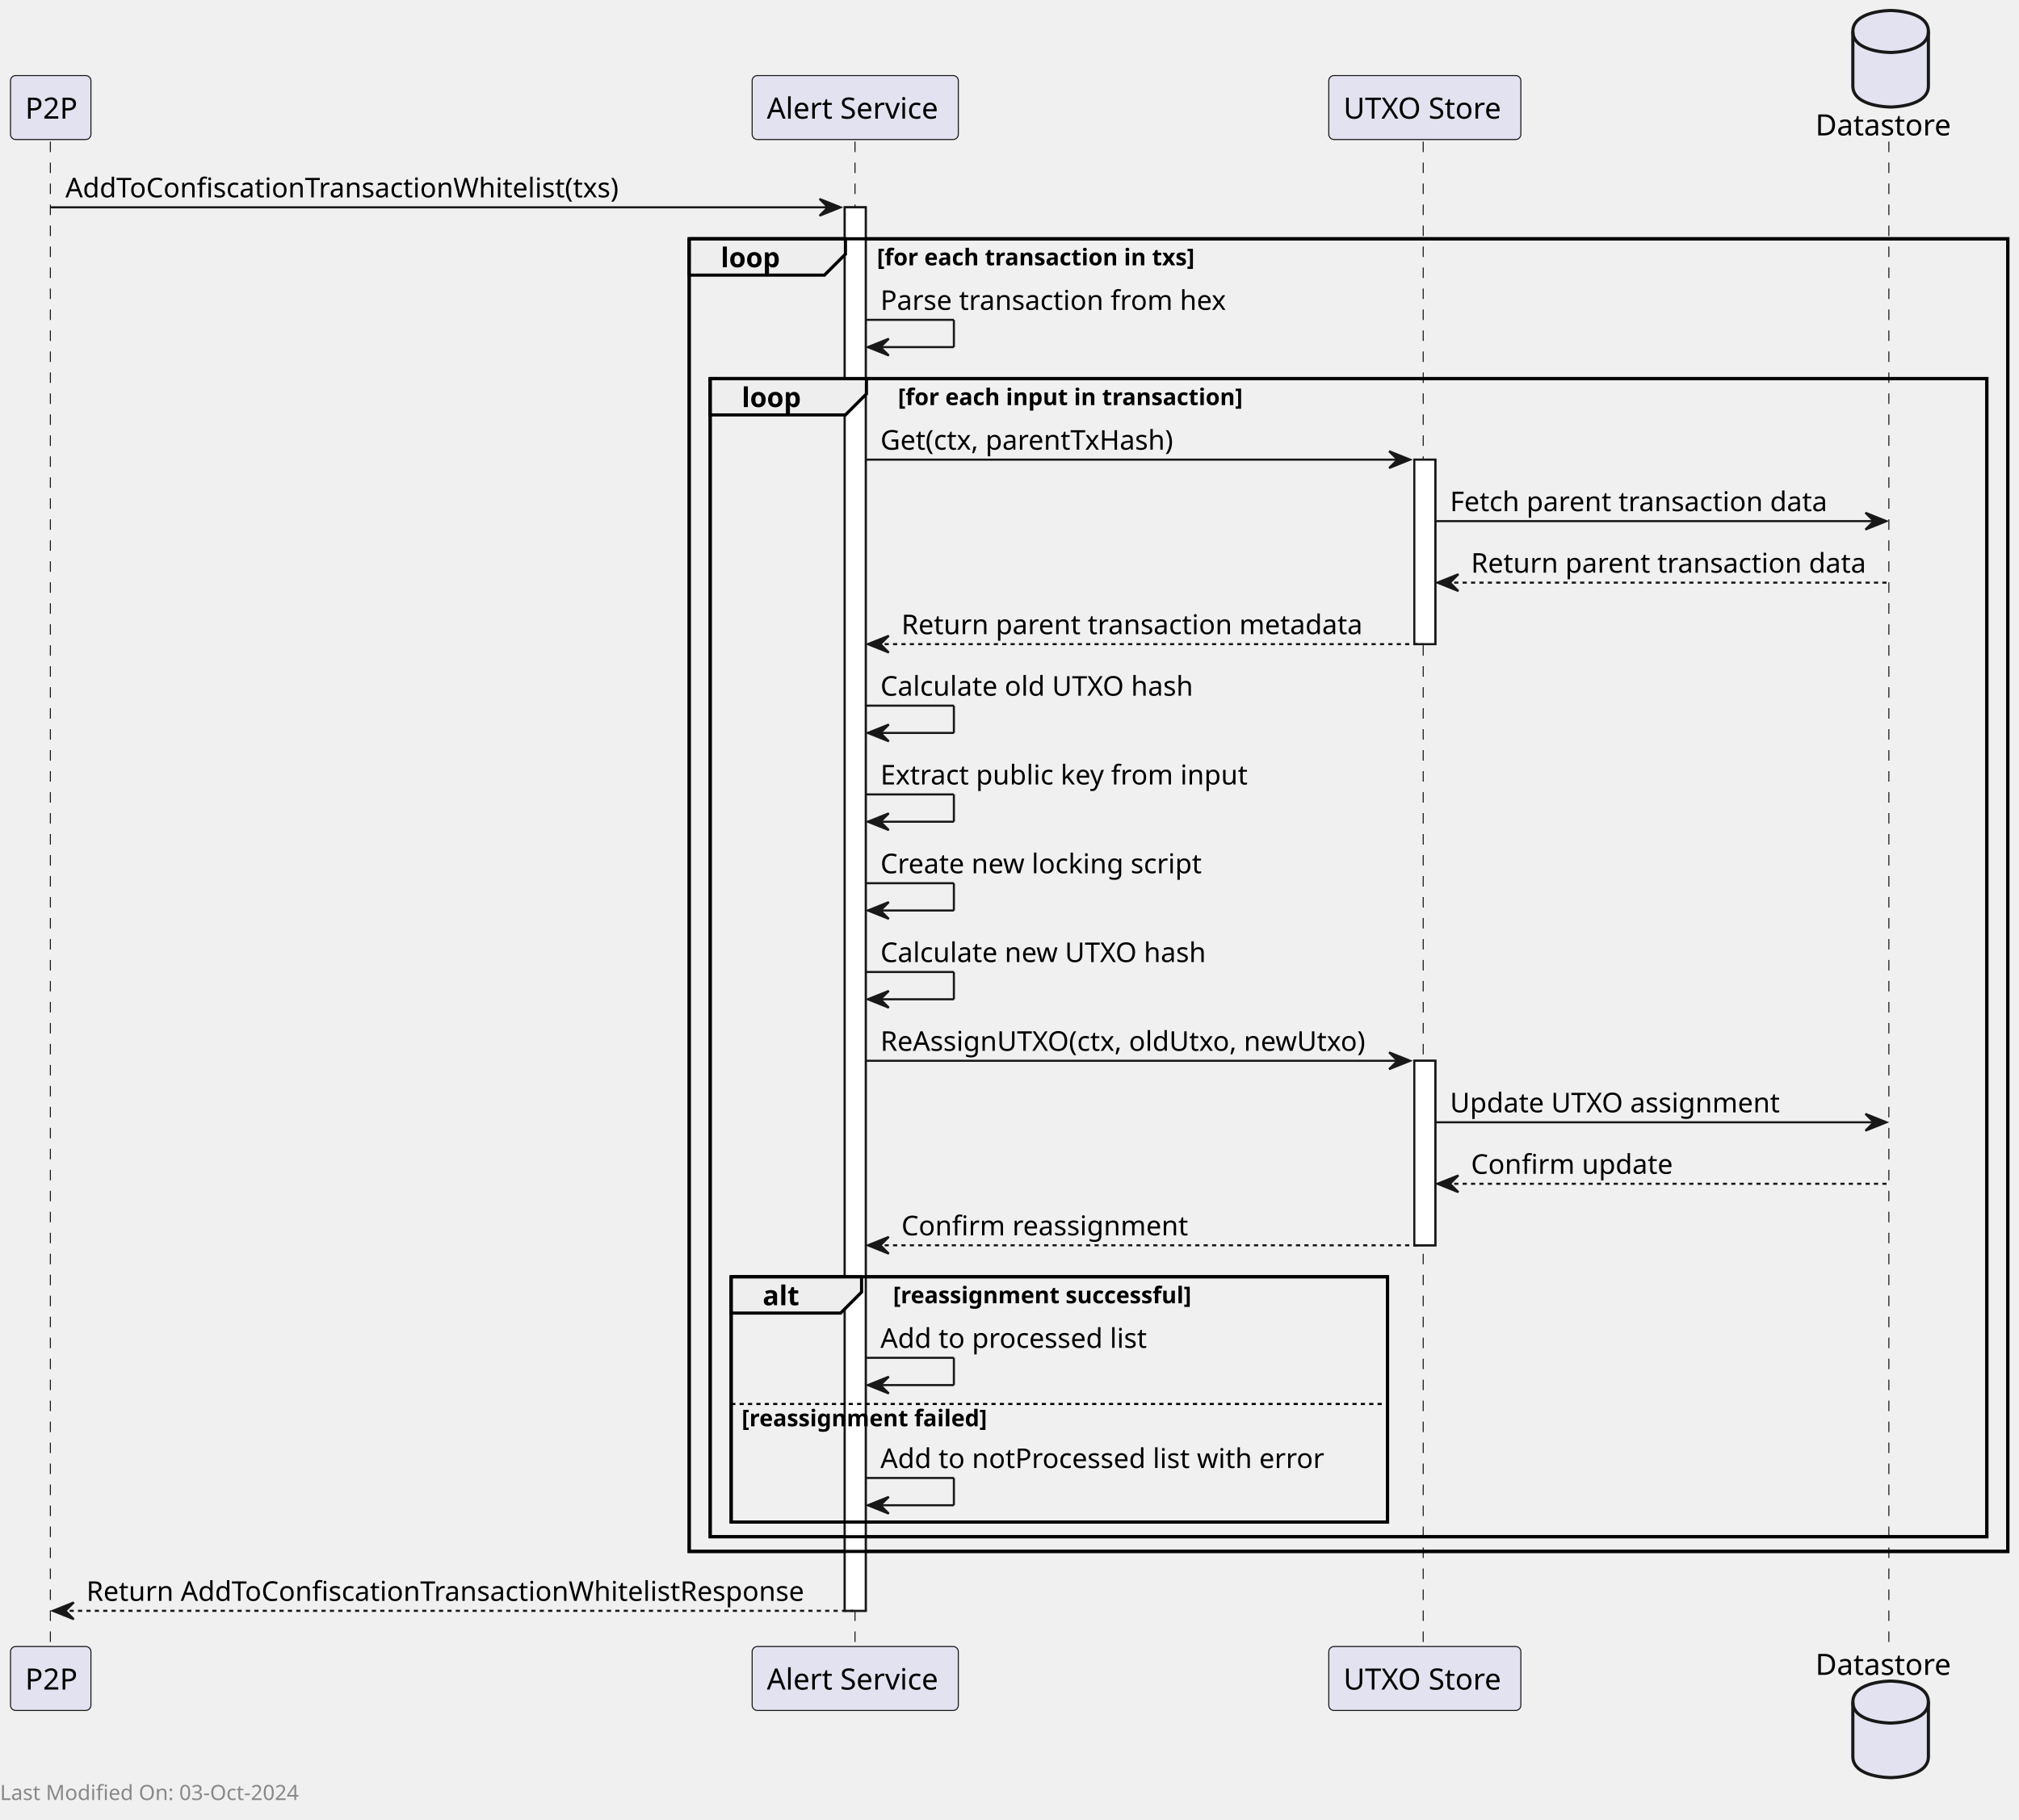
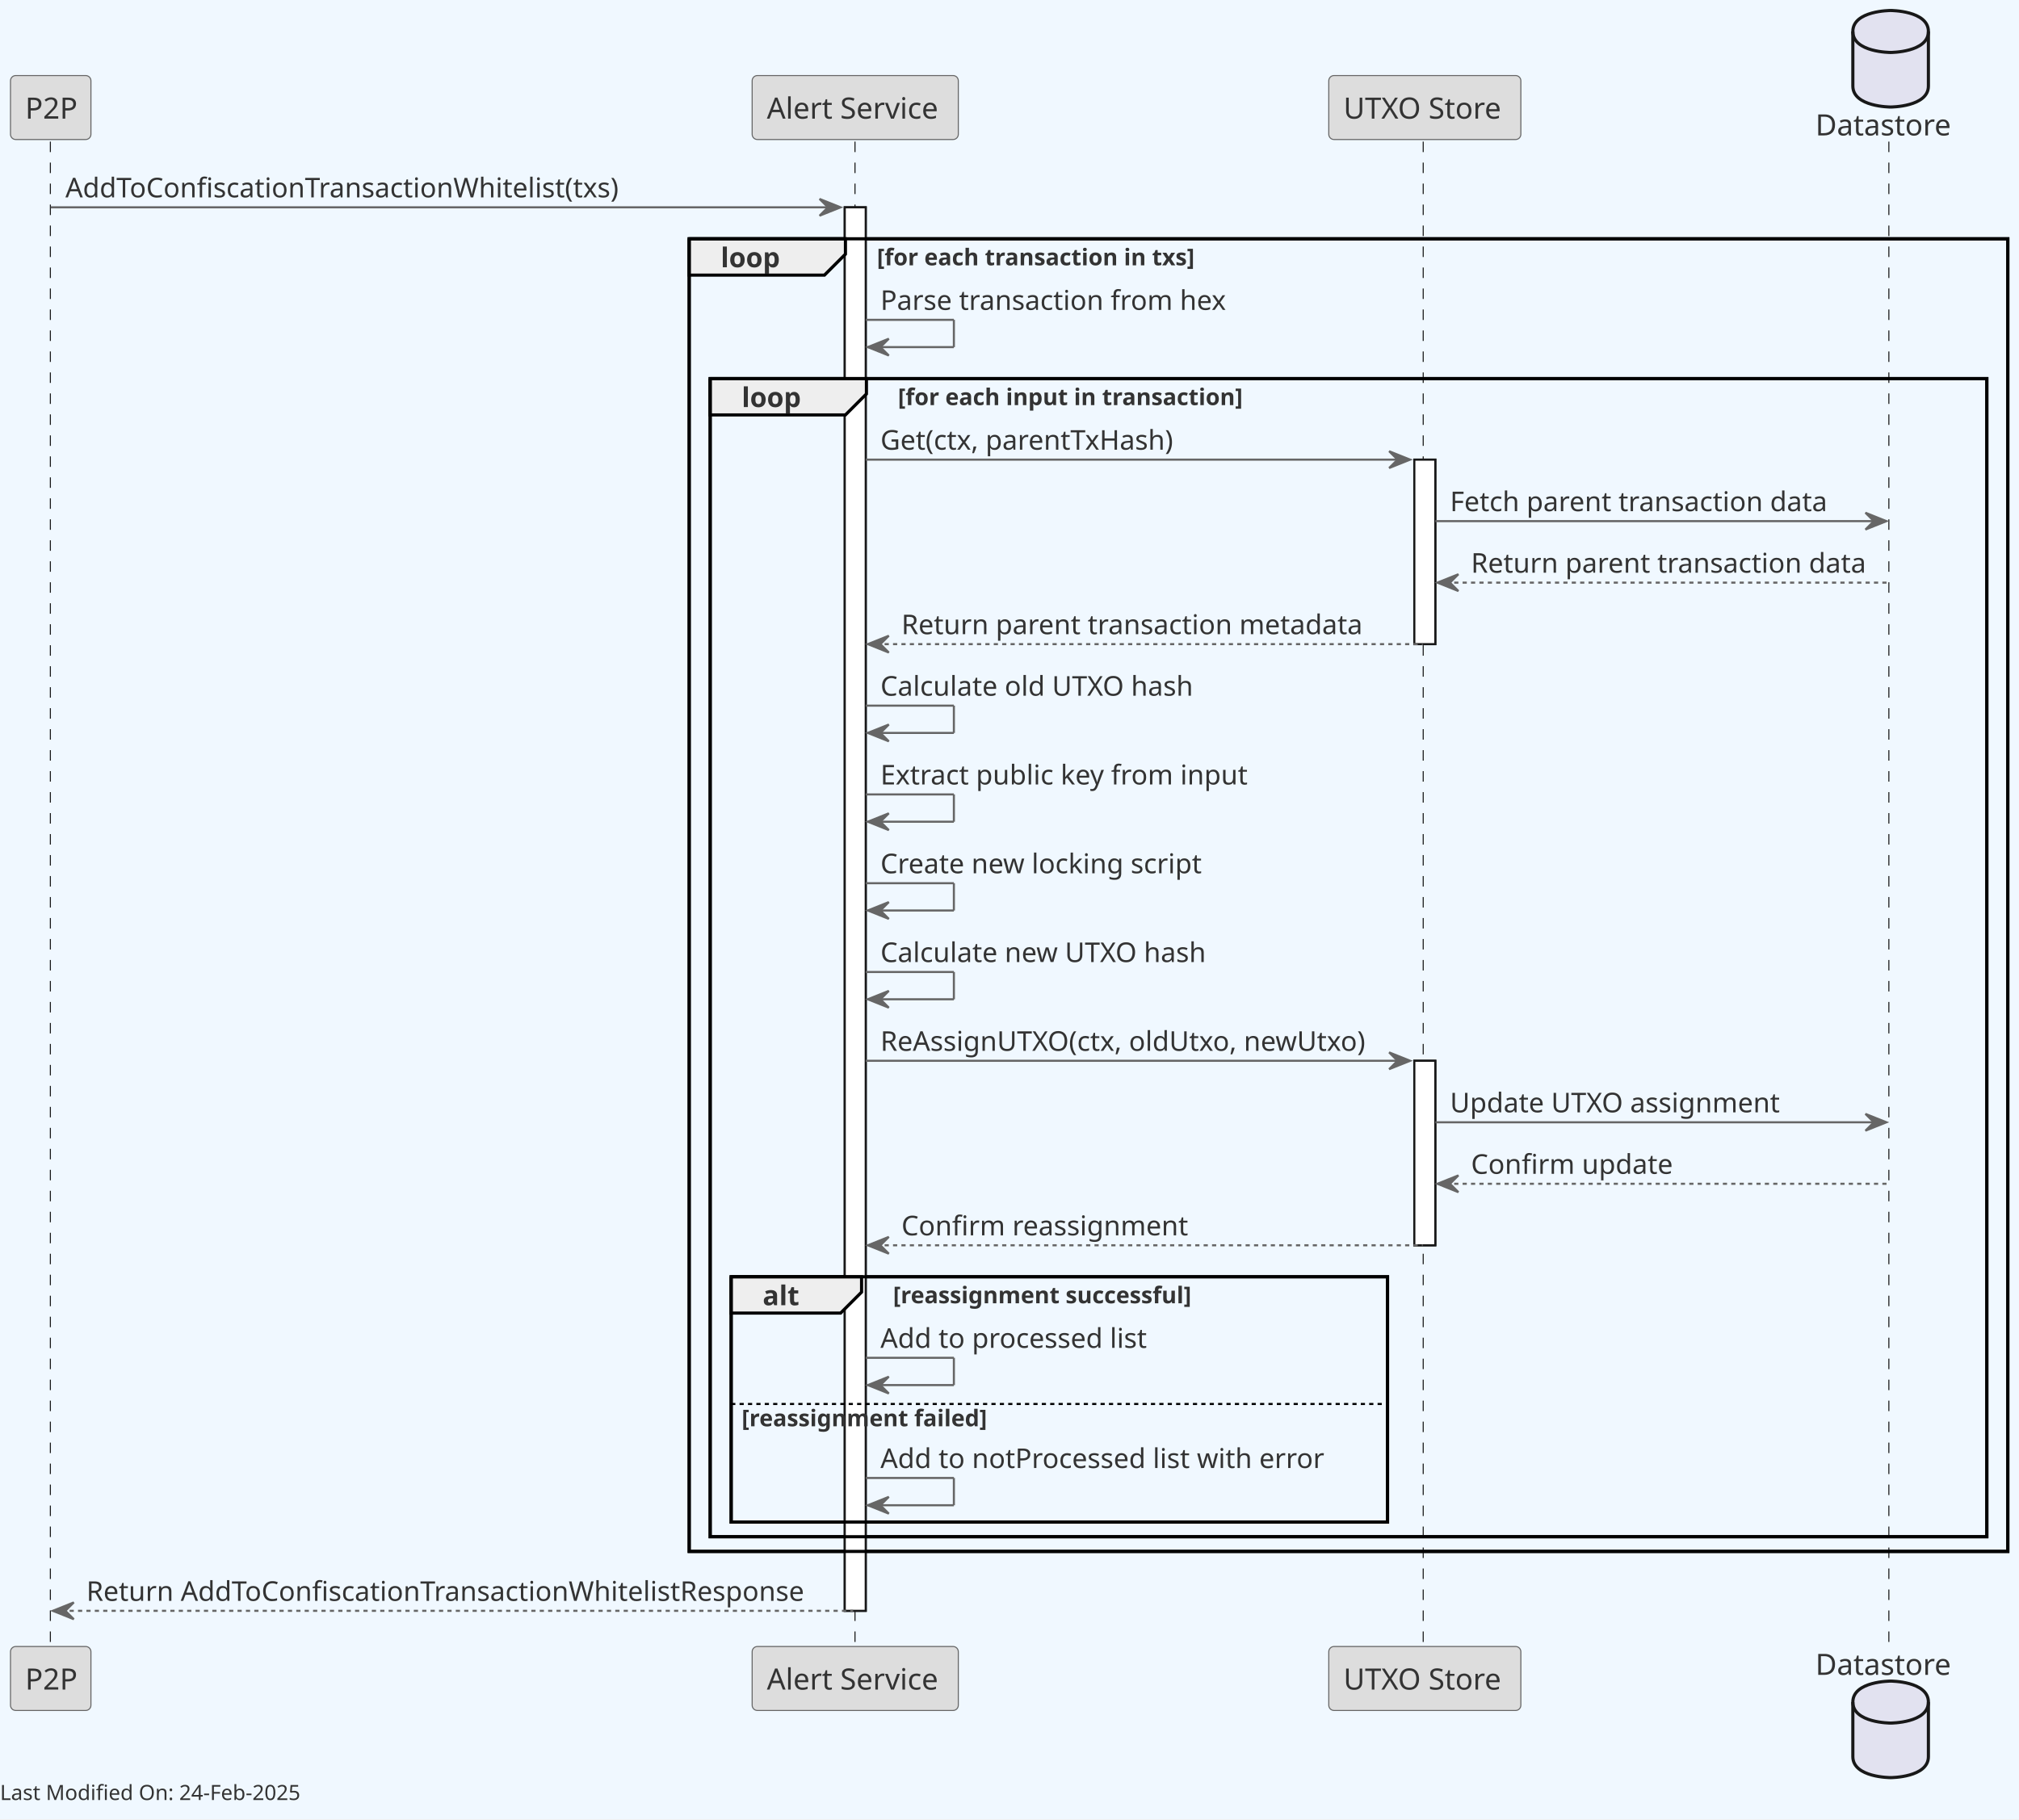
- <svg xmlns="http://www.w3.org/2000/svg" contentStyleType="text/css" height="867px" preserveAspectRatio="none" style="width:962px;height:867px;background:#FFFFFF;" version="1.1" viewBox="0 0 962 867" width="962px" zoomAndPan="magnify">
+ <svg xmlns="http://www.w3.org/2000/svg" contentStyleType="text/css" height="867px" preserveAspectRatio="none" style="width:962px;height:867px;background:#F0F8FF;" version="1.1" viewBox="0 0 962 867" width="962px" zoomAndPan="magnify">
  <defs />
  <g>
+     <rect fill="#F0F8FF" height="867" style="stroke:none;stroke-width:1.0;" width="962" x="0" y="0" />
    <rect fill="#FFFFFF" height="668.856" style="stroke:#181818;stroke-width:1.0;" width="10" x="402.497" y="98.799" />
    <rect fill="#FFFFFF" height="87.932" style="stroke:#181818;stroke-width:1.0;" width="10" x="673.889" y="219.041" />
    <rect fill="#FFFFFF" height="87.932" style="stroke:#181818;stroke-width:1.0;" width="10" x="673.889" y="505.525" />
    <rect fill="none" height="625.545" style="stroke:#000000;stroke-width:1.5;" width="628.294" x="328.381" y="113.799" />
    <rect fill="none" height="551.924" style="stroke:#000000;stroke-width:1.5;" width="608.294" x="338.381" y="180.42" />
    <rect fill="none" height="116.887" style="stroke:#000000;stroke-width:1.5;" width="312.745" x="348.381" y="608.457" />
    <line style="stroke:#181818;stroke-width:0.5;stroke-dasharray:5.0,5.0;" x1="24" x2="24" y1="67.488" y2="785.654" />
    <line style="stroke:#181818;stroke-width:0.5;stroke-dasharray:5.0,5.0;" x1="407.381" x2="407.381" y1="67.488" y2="785.654" />
    <line style="stroke:#181818;stroke-width:0.5;stroke-dasharray:5.0,5.0;" x1="678.125" x2="678.125" y1="67.488" y2="785.654" />
    <line style="stroke:#181818;stroke-width:0.5;stroke-dasharray:5.0,5.0;" x1="899.989" x2="899.989" y1="67.488" y2="785.654" />
-     <rect fill="#E2E2F0" height="30.488" rx="2.5" ry="2.5" style="stroke:#181818;stroke-width:0.5;" width="38.329" x="5" y="36" />
-     <text fill="#000000" font-family="sans-serif" font-size="14" lengthAdjust="spacing" textLength="24.329" x="12" y="56.535">P2P</text>
-     <rect fill="#E2E2F0" height="30.488" rx="2.5" ry="2.5" style="stroke:#181818;stroke-width:0.5;" width="38.329" x="5" y="784.654" />
-     <text fill="#000000" font-family="sans-serif" font-size="14" lengthAdjust="spacing" textLength="24.329" x="12" y="805.189">P2P</text>
-     <rect fill="#E2E2F0" height="30.488" rx="2.5" ry="2.5" style="stroke:#181818;stroke-width:0.5;" width="98.232" x="358.381" y="36" />
-     <text fill="#000000" font-family="sans-serif" font-size="14" lengthAdjust="spacing" textLength="84.232" x="365.381" y="56.535">Alert Service</text>
-     <rect fill="#E2E2F0" height="30.488" rx="2.5" ry="2.5" style="stroke:#181818;stroke-width:0.5;" width="98.232" x="358.381" y="784.654" />
-     <text fill="#000000" font-family="sans-serif" font-size="14" lengthAdjust="spacing" textLength="84.232" x="365.381" y="805.189">Alert Service</text>
-     <rect fill="#E2E2F0" height="30.488" rx="2.5" ry="2.5" style="stroke:#181818;stroke-width:0.5;" width="91.526" x="633.125" y="36" />
-     <text fill="#000000" font-family="sans-serif" font-size="14" lengthAdjust="spacing" textLength="77.526" x="640.125" y="56.535">UTXO Store</text>
-     <rect fill="#E2E2F0" height="30.488" rx="2.5" ry="2.5" style="stroke:#181818;stroke-width:0.5;" width="91.526" x="633.125" y="784.654" />
-     <text fill="#000000" font-family="sans-serif" font-size="14" lengthAdjust="spacing" textLength="77.526" x="640.125" y="805.189">UTXO Store</text>
-     <text fill="#000000" font-family="sans-serif" font-size="14" lengthAdjust="spacing" textLength="65.686" x="864.989" y="64.535">Datastore</text>
+     <rect fill="#DDDDDD" height="30.488" rx="2.5" ry="2.5" style="stroke:#666666;stroke-width:0.5;" width="38.329" x="5" y="36" />
+     <text fill="#333333" font-family="sans-serif" font-size="14" lengthAdjust="spacing" textLength="24.329" x="12" y="56.535">P2P</text>
+     <rect fill="#DDDDDD" height="30.488" rx="2.5" ry="2.5" style="stroke:#666666;stroke-width:0.5;" width="38.329" x="5" y="784.654" />
+     <text fill="#333333" font-family="sans-serif" font-size="14" lengthAdjust="spacing" textLength="24.329" x="12" y="805.189">P2P</text>
+     <rect fill="#DDDDDD" height="30.488" rx="2.5" ry="2.5" style="stroke:#666666;stroke-width:0.5;" width="98.232" x="358.381" y="36" />
+     <text fill="#333333" font-family="sans-serif" font-size="14" lengthAdjust="spacing" textLength="84.232" x="365.381" y="56.535">Alert Service</text>
+     <rect fill="#DDDDDD" height="30.488" rx="2.5" ry="2.5" style="stroke:#666666;stroke-width:0.5;" width="98.232" x="358.381" y="784.654" />
+     <text fill="#333333" font-family="sans-serif" font-size="14" lengthAdjust="spacing" textLength="84.232" x="365.381" y="805.189">Alert Service</text>
+     <rect fill="#DDDDDD" height="30.488" rx="2.5" ry="2.5" style="stroke:#666666;stroke-width:0.5;" width="91.526" x="633.125" y="36" />
+     <text fill="#333333" font-family="sans-serif" font-size="14" lengthAdjust="spacing" textLength="77.526" x="640.125" y="56.535">UTXO Store</text>
+     <rect fill="#DDDDDD" height="30.488" rx="2.5" ry="2.5" style="stroke:#666666;stroke-width:0.5;" width="91.526" x="633.125" y="784.654" />
+     <text fill="#333333" font-family="sans-serif" font-size="14" lengthAdjust="spacing" textLength="77.526" x="640.125" y="805.189">UTXO Store</text>
+     <text fill="#333333" font-family="sans-serif" font-size="14" lengthAdjust="spacing" textLength="65.686" x="864.989" y="64.535">Datastore</text>
    <path d="M882.832,15 C882.832,5 900.832,5 900.832,5 C900.832,5 918.832,5 918.832,15 L918.832,41 C918.832,51 900.832,51 900.832,51 C900.832,51 882.832,51 882.832,41 L882.832,15 " fill="#E2E2F0" style="stroke:#181818;stroke-width:1.5;" />
    <path d="M882.832,15 C882.832,25 900.832,25 900.832,25 C900.832,25 918.832,25 918.832,15 " fill="none" style="stroke:#181818;stroke-width:1.5;" />
-     <text fill="#000000" font-family="sans-serif" font-size="14" lengthAdjust="spacing" textLength="65.686" x="864.989" y="798.189">Datastore</text>
+     <text fill="#333333" font-family="sans-serif" font-size="14" lengthAdjust="spacing" textLength="65.686" x="864.989" y="798.189">Datastore</text>
    <path d="M882.832,811.143 C882.832,801.143 900.832,801.143 900.832,801.143 C900.832,801.143 918.832,801.143 918.832,811.143 L918.832,837.143 C918.832,847.143 900.832,847.143 900.832,847.143 C900.832,847.143 882.832,847.143 882.832,837.143 L882.832,811.143 " fill="#E2E2F0" style="stroke:#181818;stroke-width:1.5;" />
    <path d="M882.832,811.143 C882.832,821.143 900.832,821.143 900.832,821.143 C900.832,821.143 918.832,821.143 918.832,811.143 " fill="none" style="stroke:#181818;stroke-width:1.5;" />
    <rect fill="#FFFFFF" height="668.856" style="stroke:#181818;stroke-width:1.0;" width="10" x="402.497" y="98.799" />
    <rect fill="#FFFFFF" height="87.932" style="stroke:#181818;stroke-width:1.0;" width="10" x="673.889" y="219.041" />
    <rect fill="#FFFFFF" height="87.932" style="stroke:#181818;stroke-width:1.0;" width="10" x="673.889" y="505.525" />
-     <polygon fill="#181818" points="390.497,94.799,400.497,98.799,390.497,102.799,394.497,98.799" style="stroke:#181818;stroke-width:1.0;" />
-     <line style="stroke:#181818;stroke-width:1.0;" x1="24.165" x2="396.497" y1="98.799" y2="98.799" />
-     <text fill="#000000" font-family="sans-serif" font-size="13" lengthAdjust="spacing" textLength="276.161" x="31.165" y="94.057">AddToConfiscationTransactionWhitelist(txs)</text>
+     <polygon fill="#666666" points="390.497,94.799,400.497,98.799,390.497,102.799,394.497,98.799" style="stroke:#666666;stroke-width:1.0;" />
+     <line style="stroke:#666666;stroke-width:1.0;" x1="24.165" x2="396.497" y1="98.799" y2="98.799" />
+     <text fill="#333333" font-family="sans-serif" font-size="13" lengthAdjust="spacing" textLength="276.161" x="31.165" y="94.057">AddToConfiscationTransactionWhitelist(txs)</text>
    <path d="M328.381,113.799 L402.828,113.799 L402.828,121.109 L392.828,131.109 L328.381,131.109 L328.381,113.799 " fill="#EEEEEE" style="stroke:#000000;stroke-width:1.5;" />
    <rect fill="none" height="625.545" style="stroke:#000000;stroke-width:1.5;" width="628.294" x="328.381" y="113.799" />
-     <text fill="#000000" font-family="sans-serif" font-size="13" font-weight="bold" lengthAdjust="spacing" textLength="29.447" x="343.381" y="127.367">loop</text>
-     <text fill="#000000" font-family="sans-serif" font-size="11" font-weight="bold" lengthAdjust="spacing" textLength="157.185" x="417.828" y="126.434">[for each transaction in txs]</text>
-     <line style="stroke:#181818;stroke-width:1.0;" x1="412.497" x2="454.497" y1="152.42" y2="152.42" />
-     <line style="stroke:#181818;stroke-width:1.0;" x1="454.497" x2="454.497" y1="152.42" y2="165.42" />
-     <line style="stroke:#181818;stroke-width:1.0;" x1="413.497" x2="454.497" y1="165.42" y2="165.42" />
-     <polygon fill="#181818" points="423.497,161.42,413.497,165.42,423.497,169.42,419.497,165.42" style="stroke:#181818;stroke-width:1.0;" />
-     <text fill="#000000" font-family="sans-serif" font-size="13" lengthAdjust="spacing" textLength="169.965" x="419.497" y="147.678">Parse transaction from hex</text>
+     <text fill="#333333" font-family="sans-serif" font-size="13" font-weight="bold" lengthAdjust="spacing" textLength="29.447" x="343.381" y="127.367">loop</text>
+     <text fill="#333333" font-family="sans-serif" font-size="11" font-weight="bold" lengthAdjust="spacing" textLength="157.185" x="417.828" y="126.434">[for each transaction in txs]</text>
+     <line style="stroke:#666666;stroke-width:1.0;" x1="412.497" x2="454.497" y1="152.42" y2="152.42" />
+     <line style="stroke:#666666;stroke-width:1.0;" x1="454.497" x2="454.497" y1="152.42" y2="165.42" />
+     <line style="stroke:#666666;stroke-width:1.0;" x1="413.497" x2="454.497" y1="165.42" y2="165.42" />
+     <polygon fill="#666666" points="423.497,161.42,413.497,165.42,423.497,169.42,419.497,165.42" style="stroke:#666666;stroke-width:1.0;" />
+     <text fill="#333333" font-family="sans-serif" font-size="13" lengthAdjust="spacing" textLength="169.965" x="419.497" y="147.678">Parse transaction from hex</text>
    <path d="M338.381,180.42 L412.828,180.42 L412.828,187.731 L402.828,197.731 L338.381,197.731 L338.381,180.42 " fill="#EEEEEE" style="stroke:#000000;stroke-width:1.5;" />
    <rect fill="none" height="551.924" style="stroke:#000000;stroke-width:1.5;" width="608.294" x="338.381" y="180.42" />
-     <text fill="#000000" font-family="sans-serif" font-size="13" font-weight="bold" lengthAdjust="spacing" textLength="29.447" x="353.381" y="193.988">loop</text>
-     <text fill="#000000" font-family="sans-serif" font-size="11" font-weight="bold" lengthAdjust="spacing" textLength="169.78" x="427.828" y="193.055">[for each input in transaction]</text>
-     <polygon fill="#181818" points="661.889,215.041,671.889,219.041,661.889,223.041,665.889,219.041" style="stroke:#181818;stroke-width:1.0;" />
-     <line style="stroke:#181818;stroke-width:1.0;" x1="412.497" x2="667.889" y1="219.041" y2="219.041" />
-     <text fill="#000000" font-family="sans-serif" font-size="13" lengthAdjust="spacing" textLength="146.148" x="419.497" y="214.299">Get(ctx, parentTxHash)</text>
-     <polygon fill="#181818" points="888.832,244.352,898.832,248.352,888.832,252.352,892.832,248.352" style="stroke:#181818;stroke-width:1.0;" />
-     <line style="stroke:#181818;stroke-width:1.0;" x1="683.889" x2="894.832" y1="248.352" y2="248.352" />
-     <text fill="#000000" font-family="sans-serif" font-size="13" lengthAdjust="spacing" textLength="184.964" x="690.889" y="243.609">Fetch parent transaction data</text>
-     <polygon fill="#181818" points="694.889,273.662,684.889,277.662,694.889,281.662,690.889,277.662" style="stroke:#181818;stroke-width:1.0;" />
-     <line style="stroke:#181818;stroke-width:1.0;stroke-dasharray:2.0,2.0;" x1="688.889" x2="899.832" y1="277.662" y2="277.662" />
-     <text fill="#000000" font-family="sans-serif" font-size="13" lengthAdjust="spacing" textLength="192.943" x="700.889" y="272.92">Return parent transaction data</text>
-     <polygon fill="#181818" points="423.497,302.973,413.497,306.973,423.497,310.973,419.497,306.973" style="stroke:#181818;stroke-width:1.0;" />
-     <line style="stroke:#181818;stroke-width:1.0;stroke-dasharray:2.0,2.0;" x1="417.497" x2="677.889" y1="306.973" y2="306.973" />
-     <text fill="#000000" font-family="sans-serif" font-size="13" lengthAdjust="spacing" textLength="224.364" x="429.497" y="302.231">Return parent transaction metadata</text>
-     <line style="stroke:#181818;stroke-width:1.0;" x1="412.497" x2="454.497" y1="336.283" y2="336.283" />
-     <line style="stroke:#181818;stroke-width:1.0;" x1="454.497" x2="454.497" y1="336.283" y2="349.283" />
-     <line style="stroke:#181818;stroke-width:1.0;" x1="413.497" x2="454.497" y1="349.283" y2="349.283" />
-     <polygon fill="#181818" points="423.497,345.283,413.497,349.283,423.497,353.283,419.497,349.283" style="stroke:#181818;stroke-width:1.0;" />
-     <text fill="#000000" font-family="sans-serif" font-size="13" lengthAdjust="spacing" textLength="155.372" x="419.497" y="331.541">Calculate old UTXO hash</text>
-     <line style="stroke:#181818;stroke-width:1.0;" x1="412.497" x2="454.497" y1="378.594" y2="378.594" />
-     <line style="stroke:#181818;stroke-width:1.0;" x1="454.497" x2="454.497" y1="378.594" y2="391.594" />
-     <line style="stroke:#181818;stroke-width:1.0;" x1="413.497" x2="454.497" y1="391.594" y2="391.594" />
-     <polygon fill="#181818" points="423.497,387.594,413.497,391.594,423.497,395.594,419.497,391.594" style="stroke:#181818;stroke-width:1.0;" />
-     <text fill="#000000" font-family="sans-serif" font-size="13" lengthAdjust="spacing" textLength="183.752" x="419.497" y="373.852">Extract public key from input</text>
-     <line style="stroke:#181818;stroke-width:1.0;" x1="412.497" x2="454.497" y1="420.904" y2="420.904" />
-     <line style="stroke:#181818;stroke-width:1.0;" x1="454.497" x2="454.497" y1="420.904" y2="433.904" />
-     <line style="stroke:#181818;stroke-width:1.0;" x1="413.497" x2="454.497" y1="433.904" y2="433.904" />
-     <polygon fill="#181818" points="423.497,429.904,413.497,433.904,423.497,437.904,419.497,433.904" style="stroke:#181818;stroke-width:1.0;" />
-     <text fill="#000000" font-family="sans-serif" font-size="13" lengthAdjust="spacing" textLength="159.847" x="419.497" y="416.162">Create new locking script</text>
-     <line style="stroke:#181818;stroke-width:1.0;" x1="412.497" x2="454.497" y1="463.215" y2="463.215" />
-     <line style="stroke:#181818;stroke-width:1.0;" x1="454.497" x2="454.497" y1="463.215" y2="476.215" />
-     <line style="stroke:#181818;stroke-width:1.0;" x1="413.497" x2="454.497" y1="476.215" y2="476.215" />
-     <polygon fill="#181818" points="423.497,472.215,413.497,476.215,423.497,480.215,419.497,476.215" style="stroke:#181818;stroke-width:1.0;" />
-     <text fill="#000000" font-family="sans-serif" font-size="13" lengthAdjust="spacing" textLength="160.773" x="419.497" y="458.473">Calculate new UTXO hash</text>
-     <polygon fill="#181818" points="661.889,501.525,671.889,505.525,661.889,509.525,665.889,505.525" style="stroke:#181818;stroke-width:1.0;" />
-     <line style="stroke:#181818;stroke-width:1.0;" x1="412.497" x2="667.889" y1="505.525" y2="505.525" />
-     <text fill="#000000" font-family="sans-serif" font-size="13" lengthAdjust="spacing" textLength="242.392" x="419.497" y="500.783">ReAssignUTXO(ctx, oldUtxo, newUtxo)</text>
-     <polygon fill="#181818" points="888.832,530.836,898.832,534.836,888.832,538.836,892.832,534.836" style="stroke:#181818;stroke-width:1.0;" />
-     <line style="stroke:#181818;stroke-width:1.0;" x1="683.889" x2="894.832" y1="534.836" y2="534.836" />
-     <text fill="#000000" font-family="sans-serif" font-size="13" lengthAdjust="spacing" textLength="161.021" x="690.889" y="530.094">Update UTXO assignment</text>
-     <polygon fill="#181818" points="694.889,560.146,684.889,564.146,694.889,568.146,690.889,564.146" style="stroke:#181818;stroke-width:1.0;" />
-     <line style="stroke:#181818;stroke-width:1.0;stroke-dasharray:2.0,2.0;" x1="688.889" x2="899.832" y1="564.146" y2="564.146" />
-     <text fill="#000000" font-family="sans-serif" font-size="13" lengthAdjust="spacing" textLength="98.871" x="700.889" y="559.404">Confirm update</text>
-     <polygon fill="#181818" points="423.497,589.457,413.497,593.457,423.497,597.457,419.497,593.457" style="stroke:#181818;stroke-width:1.0;" />
-     <line style="stroke:#181818;stroke-width:1.0;stroke-dasharray:2.0,2.0;" x1="417.497" x2="677.889" y1="593.457" y2="593.457" />
-     <text fill="#000000" font-family="sans-serif" font-size="13" lengthAdjust="spacing" textLength="140.391" x="429.497" y="588.715">Confirm reassignment</text>
+     <text fill="#333333" font-family="sans-serif" font-size="13" font-weight="bold" lengthAdjust="spacing" textLength="29.447" x="353.381" y="193.988">loop</text>
+     <text fill="#333333" font-family="sans-serif" font-size="11" font-weight="bold" lengthAdjust="spacing" textLength="169.78" x="427.828" y="193.055">[for each input in transaction]</text>
+     <polygon fill="#666666" points="661.889,215.041,671.889,219.041,661.889,223.041,665.889,219.041" style="stroke:#666666;stroke-width:1.0;" />
+     <line style="stroke:#666666;stroke-width:1.0;" x1="412.497" x2="667.889" y1="219.041" y2="219.041" />
+     <text fill="#333333" font-family="sans-serif" font-size="13" lengthAdjust="spacing" textLength="146.148" x="419.497" y="214.299">Get(ctx, parentTxHash)</text>
+     <polygon fill="#666666" points="888.832,244.352,898.832,248.352,888.832,252.352,892.832,248.352" style="stroke:#666666;stroke-width:1.0;" />
+     <line style="stroke:#666666;stroke-width:1.0;" x1="683.889" x2="894.832" y1="248.352" y2="248.352" />
+     <text fill="#333333" font-family="sans-serif" font-size="13" lengthAdjust="spacing" textLength="184.964" x="690.889" y="243.609">Fetch parent transaction data</text>
+     <polygon fill="#666666" points="694.889,273.662,684.889,277.662,694.889,281.662,690.889,277.662" style="stroke:#666666;stroke-width:1.0;" />
+     <line style="stroke:#666666;stroke-width:1.0;stroke-dasharray:2.0,2.0;" x1="688.889" x2="899.832" y1="277.662" y2="277.662" />
+     <text fill="#333333" font-family="sans-serif" font-size="13" lengthAdjust="spacing" textLength="192.943" x="700.889" y="272.92">Return parent transaction data</text>
+     <polygon fill="#666666" points="423.497,302.973,413.497,306.973,423.497,310.973,419.497,306.973" style="stroke:#666666;stroke-width:1.0;" />
+     <line style="stroke:#666666;stroke-width:1.0;stroke-dasharray:2.0,2.0;" x1="417.497" x2="677.889" y1="306.973" y2="306.973" />
+     <text fill="#333333" font-family="sans-serif" font-size="13" lengthAdjust="spacing" textLength="224.364" x="429.497" y="302.231">Return parent transaction metadata</text>
+     <line style="stroke:#666666;stroke-width:1.0;" x1="412.497" x2="454.497" y1="336.283" y2="336.283" />
+     <line style="stroke:#666666;stroke-width:1.0;" x1="454.497" x2="454.497" y1="336.283" y2="349.283" />
+     <line style="stroke:#666666;stroke-width:1.0;" x1="413.497" x2="454.497" y1="349.283" y2="349.283" />
+     <polygon fill="#666666" points="423.497,345.283,413.497,349.283,423.497,353.283,419.497,349.283" style="stroke:#666666;stroke-width:1.0;" />
+     <text fill="#333333" font-family="sans-serif" font-size="13" lengthAdjust="spacing" textLength="155.372" x="419.497" y="331.541">Calculate old UTXO hash</text>
+     <line style="stroke:#666666;stroke-width:1.0;" x1="412.497" x2="454.497" y1="378.594" y2="378.594" />
+     <line style="stroke:#666666;stroke-width:1.0;" x1="454.497" x2="454.497" y1="378.594" y2="391.594" />
+     <line style="stroke:#666666;stroke-width:1.0;" x1="413.497" x2="454.497" y1="391.594" y2="391.594" />
+     <polygon fill="#666666" points="423.497,387.594,413.497,391.594,423.497,395.594,419.497,391.594" style="stroke:#666666;stroke-width:1.0;" />
+     <text fill="#333333" font-family="sans-serif" font-size="13" lengthAdjust="spacing" textLength="183.752" x="419.497" y="373.852">Extract public key from input</text>
+     <line style="stroke:#666666;stroke-width:1.0;" x1="412.497" x2="454.497" y1="420.904" y2="420.904" />
+     <line style="stroke:#666666;stroke-width:1.0;" x1="454.497" x2="454.497" y1="420.904" y2="433.904" />
+     <line style="stroke:#666666;stroke-width:1.0;" x1="413.497" x2="454.497" y1="433.904" y2="433.904" />
+     <polygon fill="#666666" points="423.497,429.904,413.497,433.904,423.497,437.904,419.497,433.904" style="stroke:#666666;stroke-width:1.0;" />
+     <text fill="#333333" font-family="sans-serif" font-size="13" lengthAdjust="spacing" textLength="159.847" x="419.497" y="416.162">Create new locking script</text>
+     <line style="stroke:#666666;stroke-width:1.0;" x1="412.497" x2="454.497" y1="463.215" y2="463.215" />
+     <line style="stroke:#666666;stroke-width:1.0;" x1="454.497" x2="454.497" y1="463.215" y2="476.215" />
+     <line style="stroke:#666666;stroke-width:1.0;" x1="413.497" x2="454.497" y1="476.215" y2="476.215" />
+     <polygon fill="#666666" points="423.497,472.215,413.497,476.215,423.497,480.215,419.497,476.215" style="stroke:#666666;stroke-width:1.0;" />
+     <text fill="#333333" font-family="sans-serif" font-size="13" lengthAdjust="spacing" textLength="160.773" x="419.497" y="458.473">Calculate new UTXO hash</text>
+     <polygon fill="#666666" points="661.889,501.525,671.889,505.525,661.889,509.525,665.889,505.525" style="stroke:#666666;stroke-width:1.0;" />
+     <line style="stroke:#666666;stroke-width:1.0;" x1="412.497" x2="667.889" y1="505.525" y2="505.525" />
+     <text fill="#333333" font-family="sans-serif" font-size="13" lengthAdjust="spacing" textLength="242.392" x="419.497" y="500.783">ReAssignUTXO(ctx, oldUtxo, newUtxo)</text>
+     <polygon fill="#666666" points="888.832,530.836,898.832,534.836,888.832,538.836,892.832,534.836" style="stroke:#666666;stroke-width:1.0;" />
+     <line style="stroke:#666666;stroke-width:1.0;" x1="683.889" x2="894.832" y1="534.836" y2="534.836" />
+     <text fill="#333333" font-family="sans-serif" font-size="13" lengthAdjust="spacing" textLength="161.021" x="690.889" y="530.094">Update UTXO assignment</text>
+     <polygon fill="#666666" points="694.889,560.146,684.889,564.146,694.889,568.146,690.889,564.146" style="stroke:#666666;stroke-width:1.0;" />
+     <line style="stroke:#666666;stroke-width:1.0;stroke-dasharray:2.0,2.0;" x1="688.889" x2="899.832" y1="564.146" y2="564.146" />
+     <text fill="#333333" font-family="sans-serif" font-size="13" lengthAdjust="spacing" textLength="98.871" x="700.889" y="559.404">Confirm update</text>
+     <polygon fill="#666666" points="423.497,589.457,413.497,593.457,423.497,597.457,419.497,593.457" style="stroke:#666666;stroke-width:1.0;" />
+     <line style="stroke:#666666;stroke-width:1.0;stroke-dasharray:2.0,2.0;" x1="417.497" x2="677.889" y1="593.457" y2="593.457" />
+     <text fill="#333333" font-family="sans-serif" font-size="13" lengthAdjust="spacing" textLength="140.391" x="429.497" y="588.715">Confirm reassignment</text>
    <path d="M348.381,608.457 L410.519,608.457 L410.519,615.768 L400.519,625.768 L348.381,625.768 L348.381,608.457 " fill="#EEEEEE" style="stroke:#000000;stroke-width:1.5;" />
    <rect fill="none" height="116.887" style="stroke:#000000;stroke-width:1.5;" width="312.745" x="348.381" y="608.457" />
-     <text fill="#000000" font-family="sans-serif" font-size="13" font-weight="bold" lengthAdjust="spacing" textLength="17.139" x="363.381" y="622.025">alt</text>
-     <text fill="#000000" font-family="sans-serif" font-size="11" font-weight="bold" lengthAdjust="spacing" textLength="148.382" x="425.519" y="621.092">[reassignment successful]</text>
-     <line style="stroke:#181818;stroke-width:1.0;" x1="412.497" x2="454.497" y1="647.078" y2="647.078" />
-     <line style="stroke:#181818;stroke-width:1.0;" x1="454.497" x2="454.497" y1="647.078" y2="660.078" />
-     <line style="stroke:#181818;stroke-width:1.0;" x1="413.497" x2="454.497" y1="660.078" y2="660.078" />
-     <polygon fill="#181818" points="423.497,656.078,413.497,660.078,423.497,664.078,419.497,660.078" style="stroke:#181818;stroke-width:1.0;" />
-     <text fill="#000000" font-family="sans-serif" font-size="13" lengthAdjust="spacing" textLength="133.593" x="419.497" y="642.336">Add to processed list</text>
+     <text fill="#333333" font-family="sans-serif" font-size="13" font-weight="bold" lengthAdjust="spacing" textLength="17.139" x="363.381" y="622.025">alt</text>
+     <text fill="#333333" font-family="sans-serif" font-size="11" font-weight="bold" lengthAdjust="spacing" textLength="148.382" x="425.519" y="621.092">[reassignment successful]</text>
+     <line style="stroke:#666666;stroke-width:1.0;" x1="412.497" x2="454.497" y1="647.078" y2="647.078" />
+     <line style="stroke:#666666;stroke-width:1.0;" x1="454.497" x2="454.497" y1="647.078" y2="660.078" />
+     <line style="stroke:#666666;stroke-width:1.0;" x1="413.497" x2="454.497" y1="660.078" y2="660.078" />
+     <polygon fill="#666666" points="423.497,656.078,413.497,660.078,423.497,664.078,419.497,660.078" style="stroke:#666666;stroke-width:1.0;" />
+     <text fill="#333333" font-family="sans-serif" font-size="13" lengthAdjust="spacing" textLength="133.593" x="419.497" y="642.336">Add to processed list</text>
    <line style="stroke:#000000;stroke-width:1.0;stroke-dasharray:2.0,2.0;" x1="348.381" x2="661.126" y1="669.078" y2="669.078" />
-     <text fill="#000000" font-family="sans-serif" font-size="11" font-weight="bold" lengthAdjust="spacing" textLength="120.898" x="353.381" y="679.713">[reassignment failed]</text>
-     <line style="stroke:#181818;stroke-width:1.0;" x1="412.497" x2="454.497" y1="704.344" y2="704.344" />
-     <line style="stroke:#181818;stroke-width:1.0;" x1="454.497" x2="454.497" y1="704.344" y2="717.344" />
-     <line style="stroke:#181818;stroke-width:1.0;" x1="413.497" x2="454.497" y1="717.344" y2="717.344" />
-     <polygon fill="#181818" points="423.497,713.344,413.497,717.344,423.497,721.344,419.497,717.344" style="stroke:#181818;stroke-width:1.0;" />
-     <text fill="#000000" font-family="sans-serif" font-size="13" lengthAdjust="spacing" textLength="219.629" x="419.497" y="699.602">Add to notProcessed list with error</text>
-     <polygon fill="#181818" points="35.165,763.654,25.165,767.654,35.165,771.654,31.165,767.654" style="stroke:#181818;stroke-width:1.0;" />
-     <line style="stroke:#181818;stroke-width:1.0;stroke-dasharray:2.0,2.0;" x1="29.165" x2="406.497" y1="767.654" y2="767.654" />
-     <text fill="#000000" font-family="sans-serif" font-size="13" lengthAdjust="spacing" textLength="354.332" x="41.165" y="762.912">Return AddToConfiscationTransactionWhitelistResponse</text>
-     <text fill="#888888" font-family="sans-serif" font-size="10" lengthAdjust="spacing" textLength="154.839" x="0" y="857.811">Last Modified On: 03-Oct-2024</text>
+     <text fill="#333333" font-family="sans-serif" font-size="11" font-weight="bold" lengthAdjust="spacing" textLength="120.898" x="353.381" y="679.713">[reassignment failed]</text>
+     <line style="stroke:#666666;stroke-width:1.0;" x1="412.497" x2="454.497" y1="704.344" y2="704.344" />
+     <line style="stroke:#666666;stroke-width:1.0;" x1="454.497" x2="454.497" y1="704.344" y2="717.344" />
+     <line style="stroke:#666666;stroke-width:1.0;" x1="413.497" x2="454.497" y1="717.344" y2="717.344" />
+     <polygon fill="#666666" points="423.497,713.344,413.497,717.344,423.497,721.344,419.497,717.344" style="stroke:#666666;stroke-width:1.0;" />
+     <text fill="#333333" font-family="sans-serif" font-size="13" lengthAdjust="spacing" textLength="219.629" x="419.497" y="699.602">Add to notProcessed list with error</text>
+     <polygon fill="#666666" points="35.165,763.654,25.165,767.654,35.165,771.654,31.165,767.654" style="stroke:#666666;stroke-width:1.0;" />
+     <line style="stroke:#666666;stroke-width:1.0;stroke-dasharray:2.0,2.0;" x1="29.165" x2="406.497" y1="767.654" y2="767.654" />
+     <text fill="#333333" font-family="sans-serif" font-size="13" lengthAdjust="spacing" textLength="354.332" x="41.165" y="762.912">Return AddToConfiscationTransactionWhitelistResponse</text>
+     <text fill="#333333" font-family="sans-serif" font-size="10" lengthAdjust="spacing" textLength="155.435" x="0" y="857.811">Last Modified On: 24-Feb-2025</text>
  </g>
</svg>
